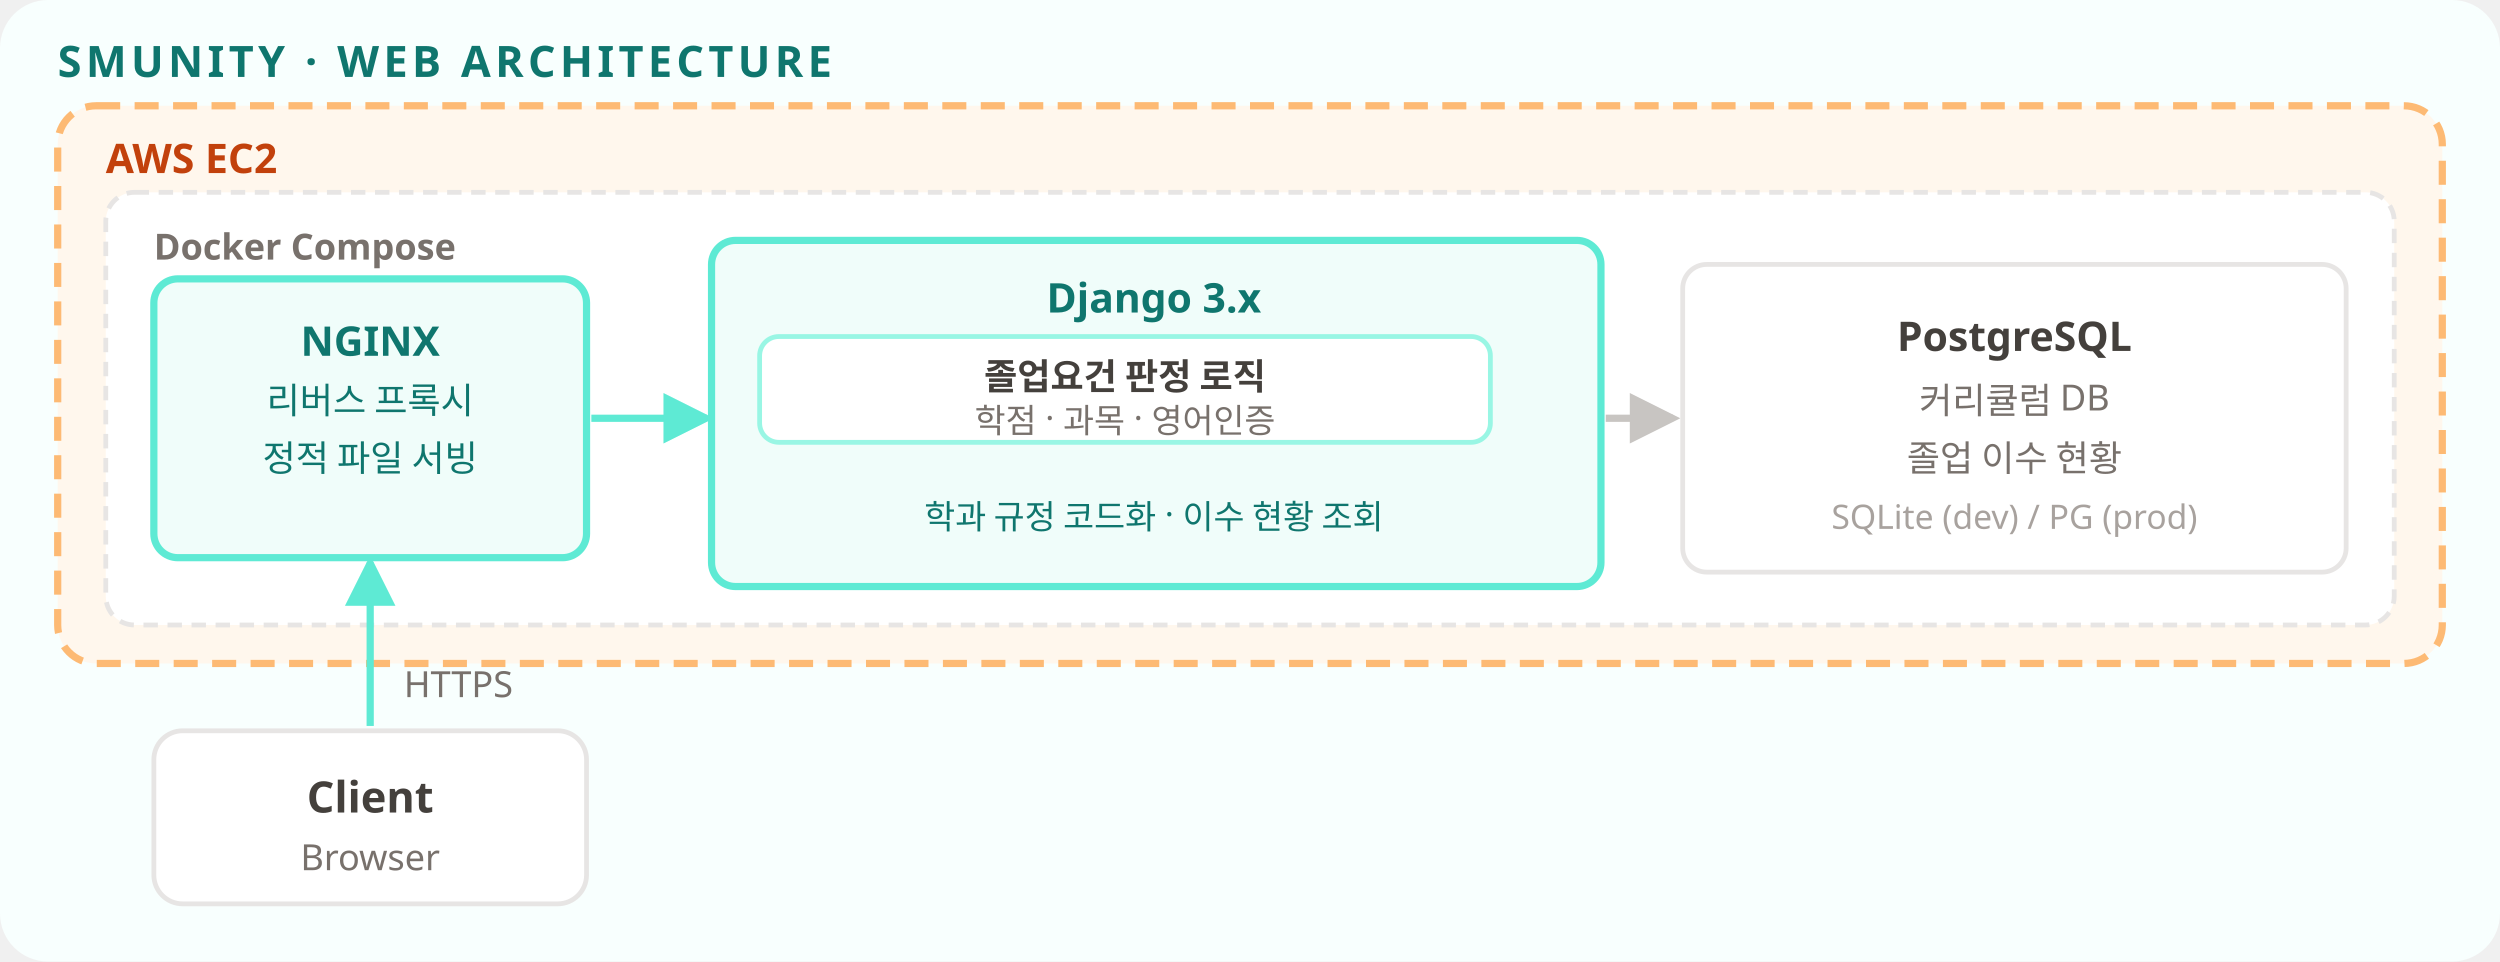
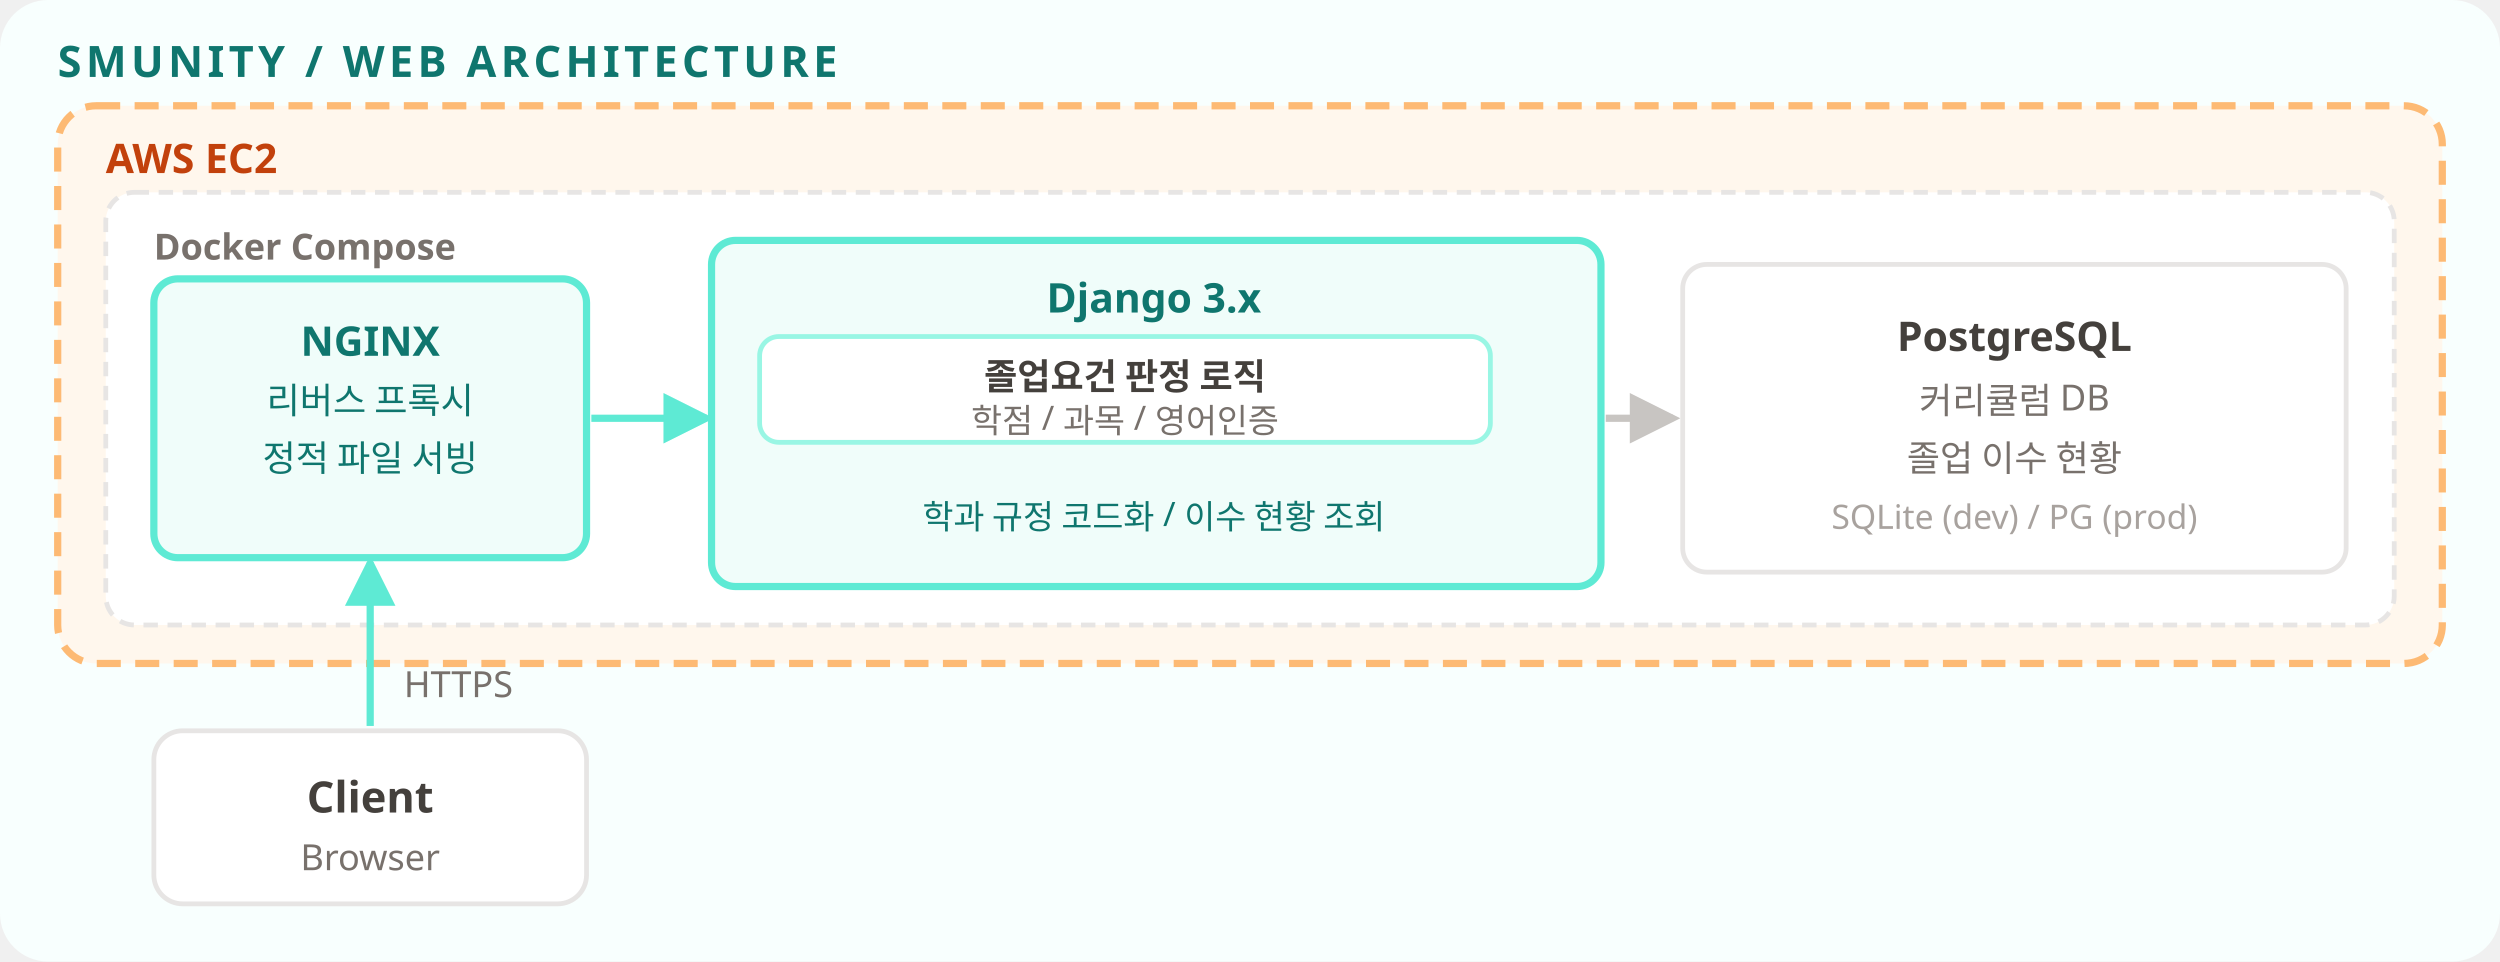
<svg xmlns="http://www.w3.org/2000/svg" viewBox="0 0 520 200" font-family="'Pretendard Variable',Pretendard,system-ui,sans-serif">
  <defs>
    <marker id="a" markerWidth="7" markerHeight="7" refX="6" refY="3.5" orient="auto">
      <path d="M0,0 L0,7 L7,3.5 z" fill="#5eead4" />
    </marker>
    <marker id="b" markerWidth="7" markerHeight="7" refX="6" refY="3.5" orient="auto">
      <path d="M0,0 L0,7 L7,3.5 z" fill="#c8c5c2" />
    </marker>
  </defs>
  <rect width="520" height="200" fill="#f8fffe" rx="10" />
-   <text x="12" y="16" font-size="9" font-weight="700" fill="#0f766e" letter-spacing=".1em">SMUNITY · WEB ARCHITECTURE</text>
+   <text x="12" y="16" font-size="9" font-weight="700" fill="#0f766e" letter-spacing=".1em">SMUNITY / WEB ARCHITECTURE</text>
  <rect x="12" y="22" width="496" height="116" rx="8" fill="#fff7ed" stroke="#fdba74" stroke-width="1.5" stroke-dasharray="5,3" />
  <text x="22" y="36" font-size="8.5" font-weight="700" fill="#c2410c">AWS EC2</text>
  <rect x="22" y="40" width="476" height="90" rx="6" fill="white" stroke="#e7e5e4" stroke-dasharray="3,2" />
  <text x="32" y="54" font-size="7.5" font-weight="600" fill="#78716c">Docker Compose</text>
  <rect x="32" y="58" width="90" height="58" rx="5" fill="#f0fdfa" stroke="#5eead4" stroke-width="1.5" />
  <text x="77" y="74" text-anchor="middle" font-size="8.5" font-weight="700" fill="#0f766e">NGINX</text>
  <text x="77" y="86" text-anchor="middle" font-size="7.5" fill="#0f766e">리버스 프록시</text>
  <text x="77" y="98" text-anchor="middle" font-size="7.5" fill="#0f766e">정적 파일 서빙</text>
  <line x1="123" y1="87" x2="147" y2="87" stroke="#5eead4" stroke-width="1.5" marker-end="url(#a)" />
  <rect x="148" y="50" width="185" height="72" rx="5" fill="#f0fdfa" stroke="#5eead4" stroke-width="1.5" />
  <text x="240" y="65" text-anchor="middle" font-size="8.5" font-weight="700" fill="#0f766e">Django 3.x</text>
  <rect x="158" y="70" width="152" height="22" rx="4" fill="white" stroke="#99f6e4" />
  <text x="234" y="81" text-anchor="middle" font-size="7.5" font-weight="600" fill="#44403c">졸업요건 판정 로직</text>
-   <text x="234" y="90" text-anchor="middle" font-size="7" fill="#78716c">학점 · 과목 · 영어인증</text>
-   <text x="240" y="110" text-anchor="middle" font-size="7" fill="#0f766e">학과 규정 코드화 · 이수 현황 조회</text>
+   <text x="234" y="90" text-anchor="middle" font-size="7" fill="#78716c">학점 / 과목 / 영어인증</text>
+   <text x="240" y="110" text-anchor="middle" font-size="7" fill="#0f766e">학과 규정 코드화 / 이수 현황 조회</text>
  <line x1="334" y1="87" x2="348" y2="87" stroke="#c8c5c2" stroke-width="1.5" marker-end="url(#b)" />
  <rect x="350" y="55" width="138" height="64" rx="5" fill="white" stroke="#e7e5e4" />
  <text x="419" y="73" text-anchor="middle" font-size="8.5" font-weight="700" fill="#44403c">PostgreSQL</text>
  <text x="419" y="86" text-anchor="middle" font-size="7.5" fill="#78716c">커리큘럼 DB</text>
  <text x="419" y="98" text-anchor="middle" font-size="7.5" fill="#78716c">졸업 이수 현황</text>
  <text x="419" y="110" text-anchor="middle" font-size="7" fill="#a8a29e">SQLite (dev) / PG (prod)</text>
  <rect x="32" y="152" width="90" height="36" rx="6" fill="white" stroke="#e7e5e4" />
  <text x="77" y="169" text-anchor="middle" font-size="9" font-weight="700" fill="#44403c">Client</text>
  <text x="77" y="181" text-anchor="middle" font-size="7.5" fill="#78716c">Browser</text>
  <line x1="77" y1="151" x2="77" y2="117" stroke="#5eead4" stroke-width="1.5" marker-end="url(#a)" />
  <text x="84" y="145" font-size="7.5" fill="#78716c">HTTPS</text>
</svg>
